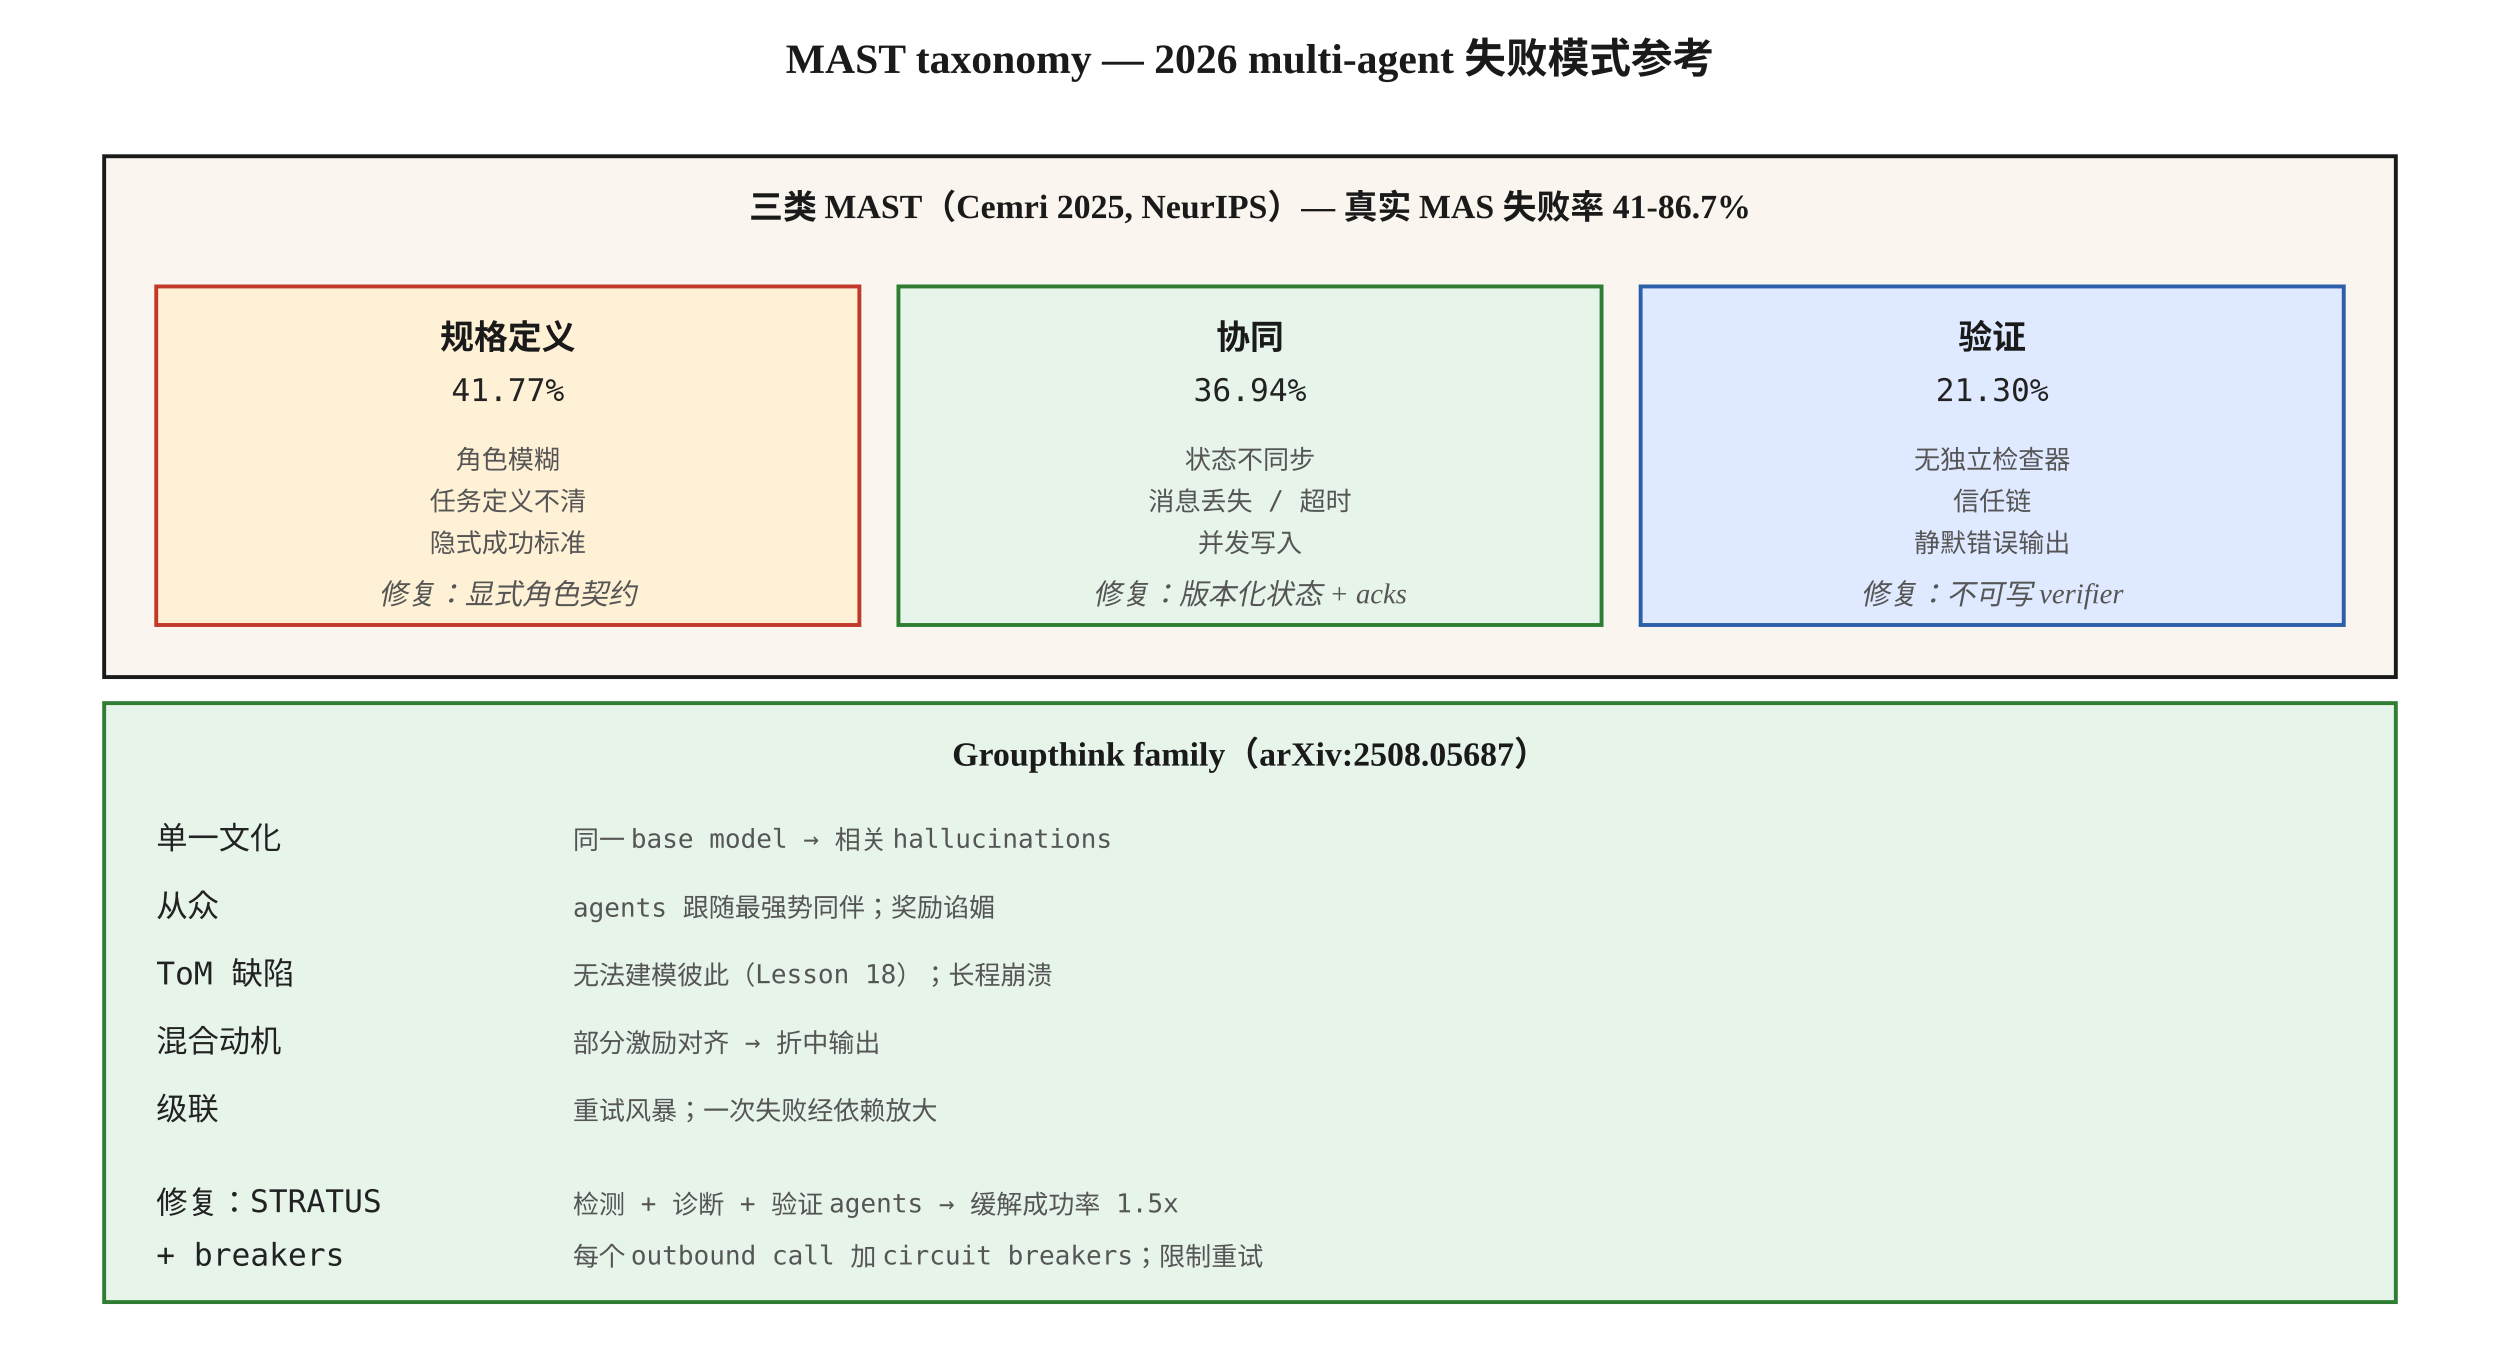
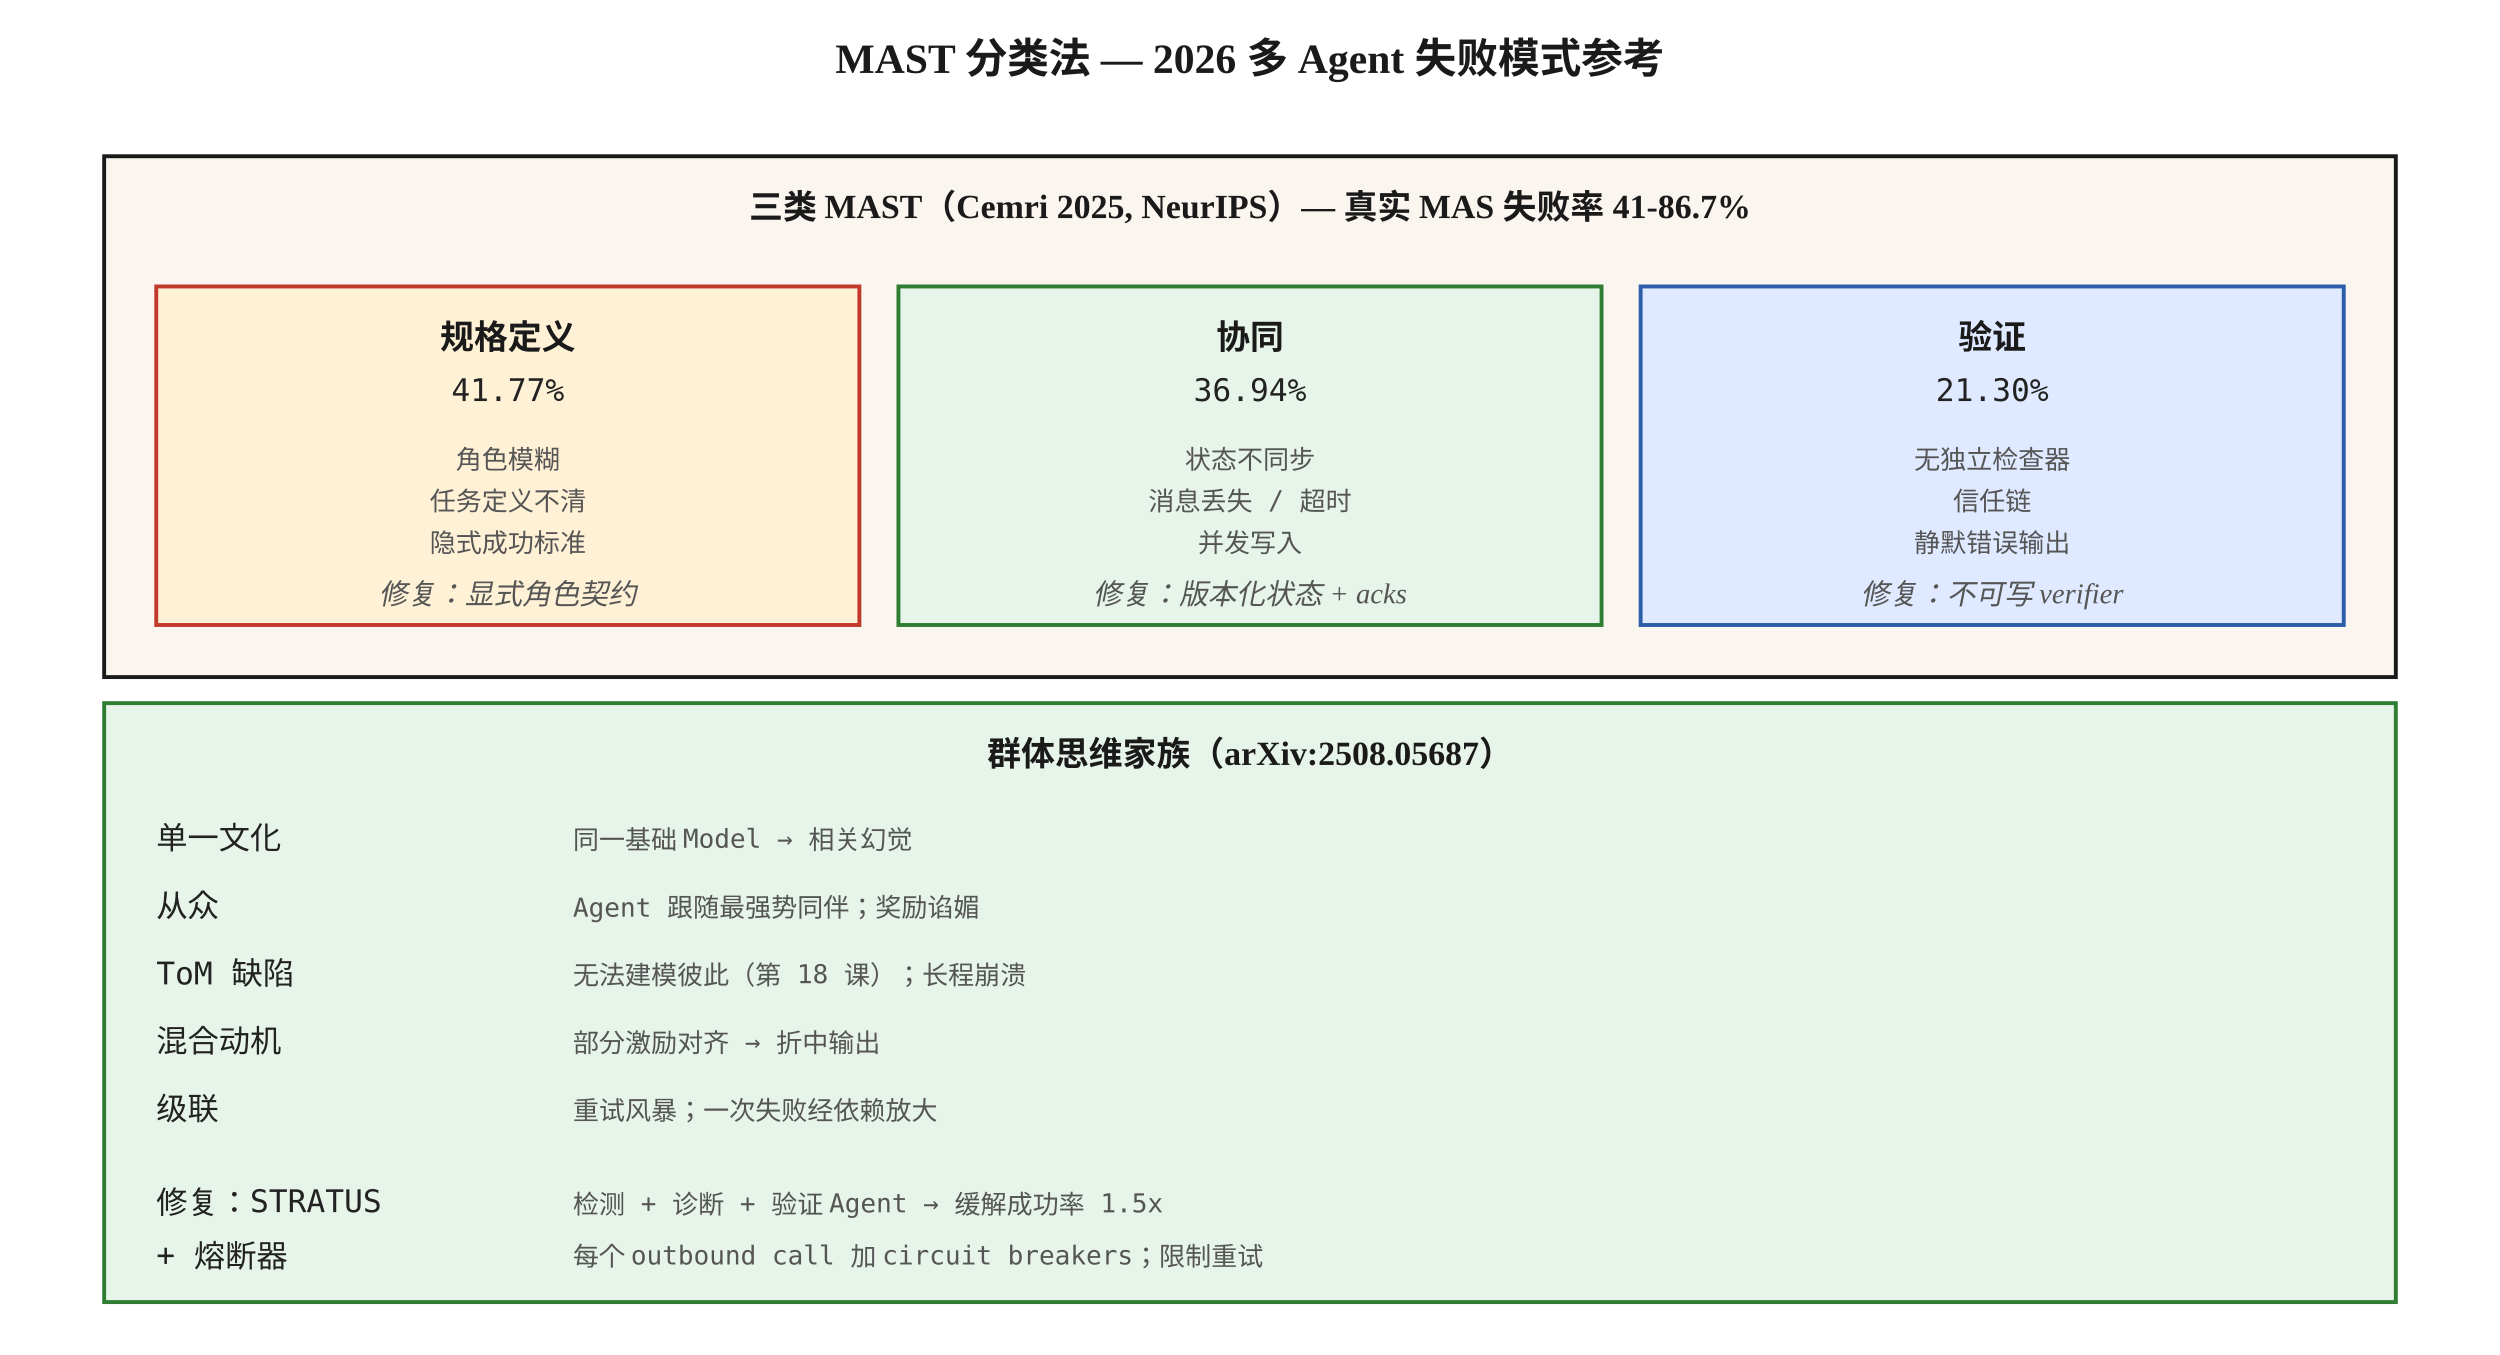
<svg xmlns="http://www.w3.org/2000/svg" viewBox="0 0 960 520" font-family="Georgia, 'Times New Roman', serif">
  <defs>
    <marker id="arrow" viewBox="0 0 10 10" refX="9" refY="5" markerWidth="6" markerHeight="6" orient="auto">
      <path d="M0,0 L10,5 L0,10 z" fill="#1a1a1a" />
    </marker>
    <style>
      .box { fill: #faf6ef; stroke: #1a1a1a; stroke-width: 1.5; }
      .hot { fill: #fff1d6; stroke: #c0392b; stroke-width: 1.5; }
      .cool { fill: #e6f4ea; stroke: #2e7d32; stroke-width: 1.5; }
      .cold { fill: #dfe9ff; stroke: #2c5ea9; stroke-width: 1.5; }
      .title { font-size: 16px; font-weight: 700; fill: #1a1a1a; }
      .head { font-size: 13px; font-weight: 700; fill: #1a1a1a; }
      .step { font-size: 12px; font-family: 'Menlo', monospace; fill: #222; }
      .small { font-size: 10px; font-family: 'Menlo', monospace; fill: #555; }
      .caption { font-size: 11px; fill: #555; font-style: italic; }
    </style>
  </defs>
-   <text x="480" y="28" text-anchor="middle" class="title">MAST taxonomy — 2026 multi-agent 失败模式参考</text>
+   <text x="480" y="28" text-anchor="middle" class="title">MAST 分类法 — 2026 多 Agent 失败模式参考</text>
  <rect x="40" y="60" width="880" height="200" class="box" />
  <text x="480" y="84" text-anchor="middle" class="head">三类 MAST（Cemri 2025, NeurIPS）— 真实 MAS 失败率 41-86.7%</text>
  <rect x="60" y="110" width="270" height="130" class="hot" />
  <text x="195" y="134" text-anchor="middle" class="head">规格定义</text>
  <text x="195" y="154" text-anchor="middle" class="step">41.77%</text>
  <text x="195" y="180" text-anchor="middle" class="small">角色模糊</text>
  <text x="195" y="196" text-anchor="middle" class="small">任务定义不清</text>
  <text x="195" y="212" text-anchor="middle" class="small">隐式成功标准</text>
  <text x="195" y="232" text-anchor="middle" class="caption">修复：显式角色契约</text>
  <rect x="345" y="110" width="270" height="130" class="cool" />
  <text x="480" y="134" text-anchor="middle" class="head">协同</text>
  <text x="480" y="154" text-anchor="middle" class="step">36.94%</text>
  <text x="480" y="180" text-anchor="middle" class="small">状态不同步</text>
  <text x="480" y="196" text-anchor="middle" class="small">消息丢失 / 超时</text>
  <text x="480" y="212" text-anchor="middle" class="small">并发写入</text>
  <text x="480" y="232" text-anchor="middle" class="caption">修复：版本化状态 + acks</text>
  <rect x="630" y="110" width="270" height="130" class="cold" />
  <text x="765" y="134" text-anchor="middle" class="head">验证</text>
  <text x="765" y="154" text-anchor="middle" class="step">21.30%</text>
  <text x="765" y="180" text-anchor="middle" class="small">无独立检查器</text>
  <text x="765" y="196" text-anchor="middle" class="small">信任链</text>
  <text x="765" y="212" text-anchor="middle" class="small">静默错误输出</text>
  <text x="765" y="232" text-anchor="middle" class="caption">修复：不可写 verifier</text>
  <rect x="40" y="270" width="880" height="230" class="cool" />
-   <text x="480" y="294" text-anchor="middle" class="head">Groupthink family（arXiv:2508.05687）</text>
+   <text x="480" y="294" text-anchor="middle" class="head">群体思维家族（arXiv:2508.05687）</text>
  <text x="60" y="326" class="step">单一文化</text>
-   <text x="220" y="326" class="small">同一 base model → 相关 hallucinations</text>
+   <text x="220" y="326" class="small">同一基础 Model → 相关幻觉</text>
  <text x="60" y="352" class="step">从众</text>
-   <text x="220" y="352" class="small">agents 跟随最强势同伴；奖励谄媚</text>
+   <text x="220" y="352" class="small">Agent 跟随最强势同伴；奖励谄媚</text>
  <text x="60" y="378" class="step">ToM 缺陷</text>
-   <text x="220" y="378" class="small">无法建模彼此（Lesson 18）；长程崩溃</text>
+   <text x="220" y="378" class="small">无法建模彼此（第 18 课）；长程崩溃</text>
  <text x="60" y="404" class="step">混合动机</text>
  <text x="220" y="404" class="small">部分激励对齐 → 折中输出</text>
  <text x="60" y="430" class="step">级联</text>
  <text x="220" y="430" class="small">重试风暴；一次失败经依赖放大</text>
  <text x="60" y="466" class="step">修复：STRATUS</text>
-   <text x="220" y="466" class="small">检测 + 诊断 + 验证 agents → 缓解成功率 1.5x</text>
-   <text x="60" y="486" class="step">+ breakers</text>
+   <text x="220" y="466" class="small">检测 + 诊断 + 验证 Agent → 缓解成功率 1.5x</text>
+   <text x="60" y="486" class="step">+ 熔断器</text>
  <text x="220" y="486" class="small">每个 outbound call 加 circuit breakers；限制重试</text>
</svg>
